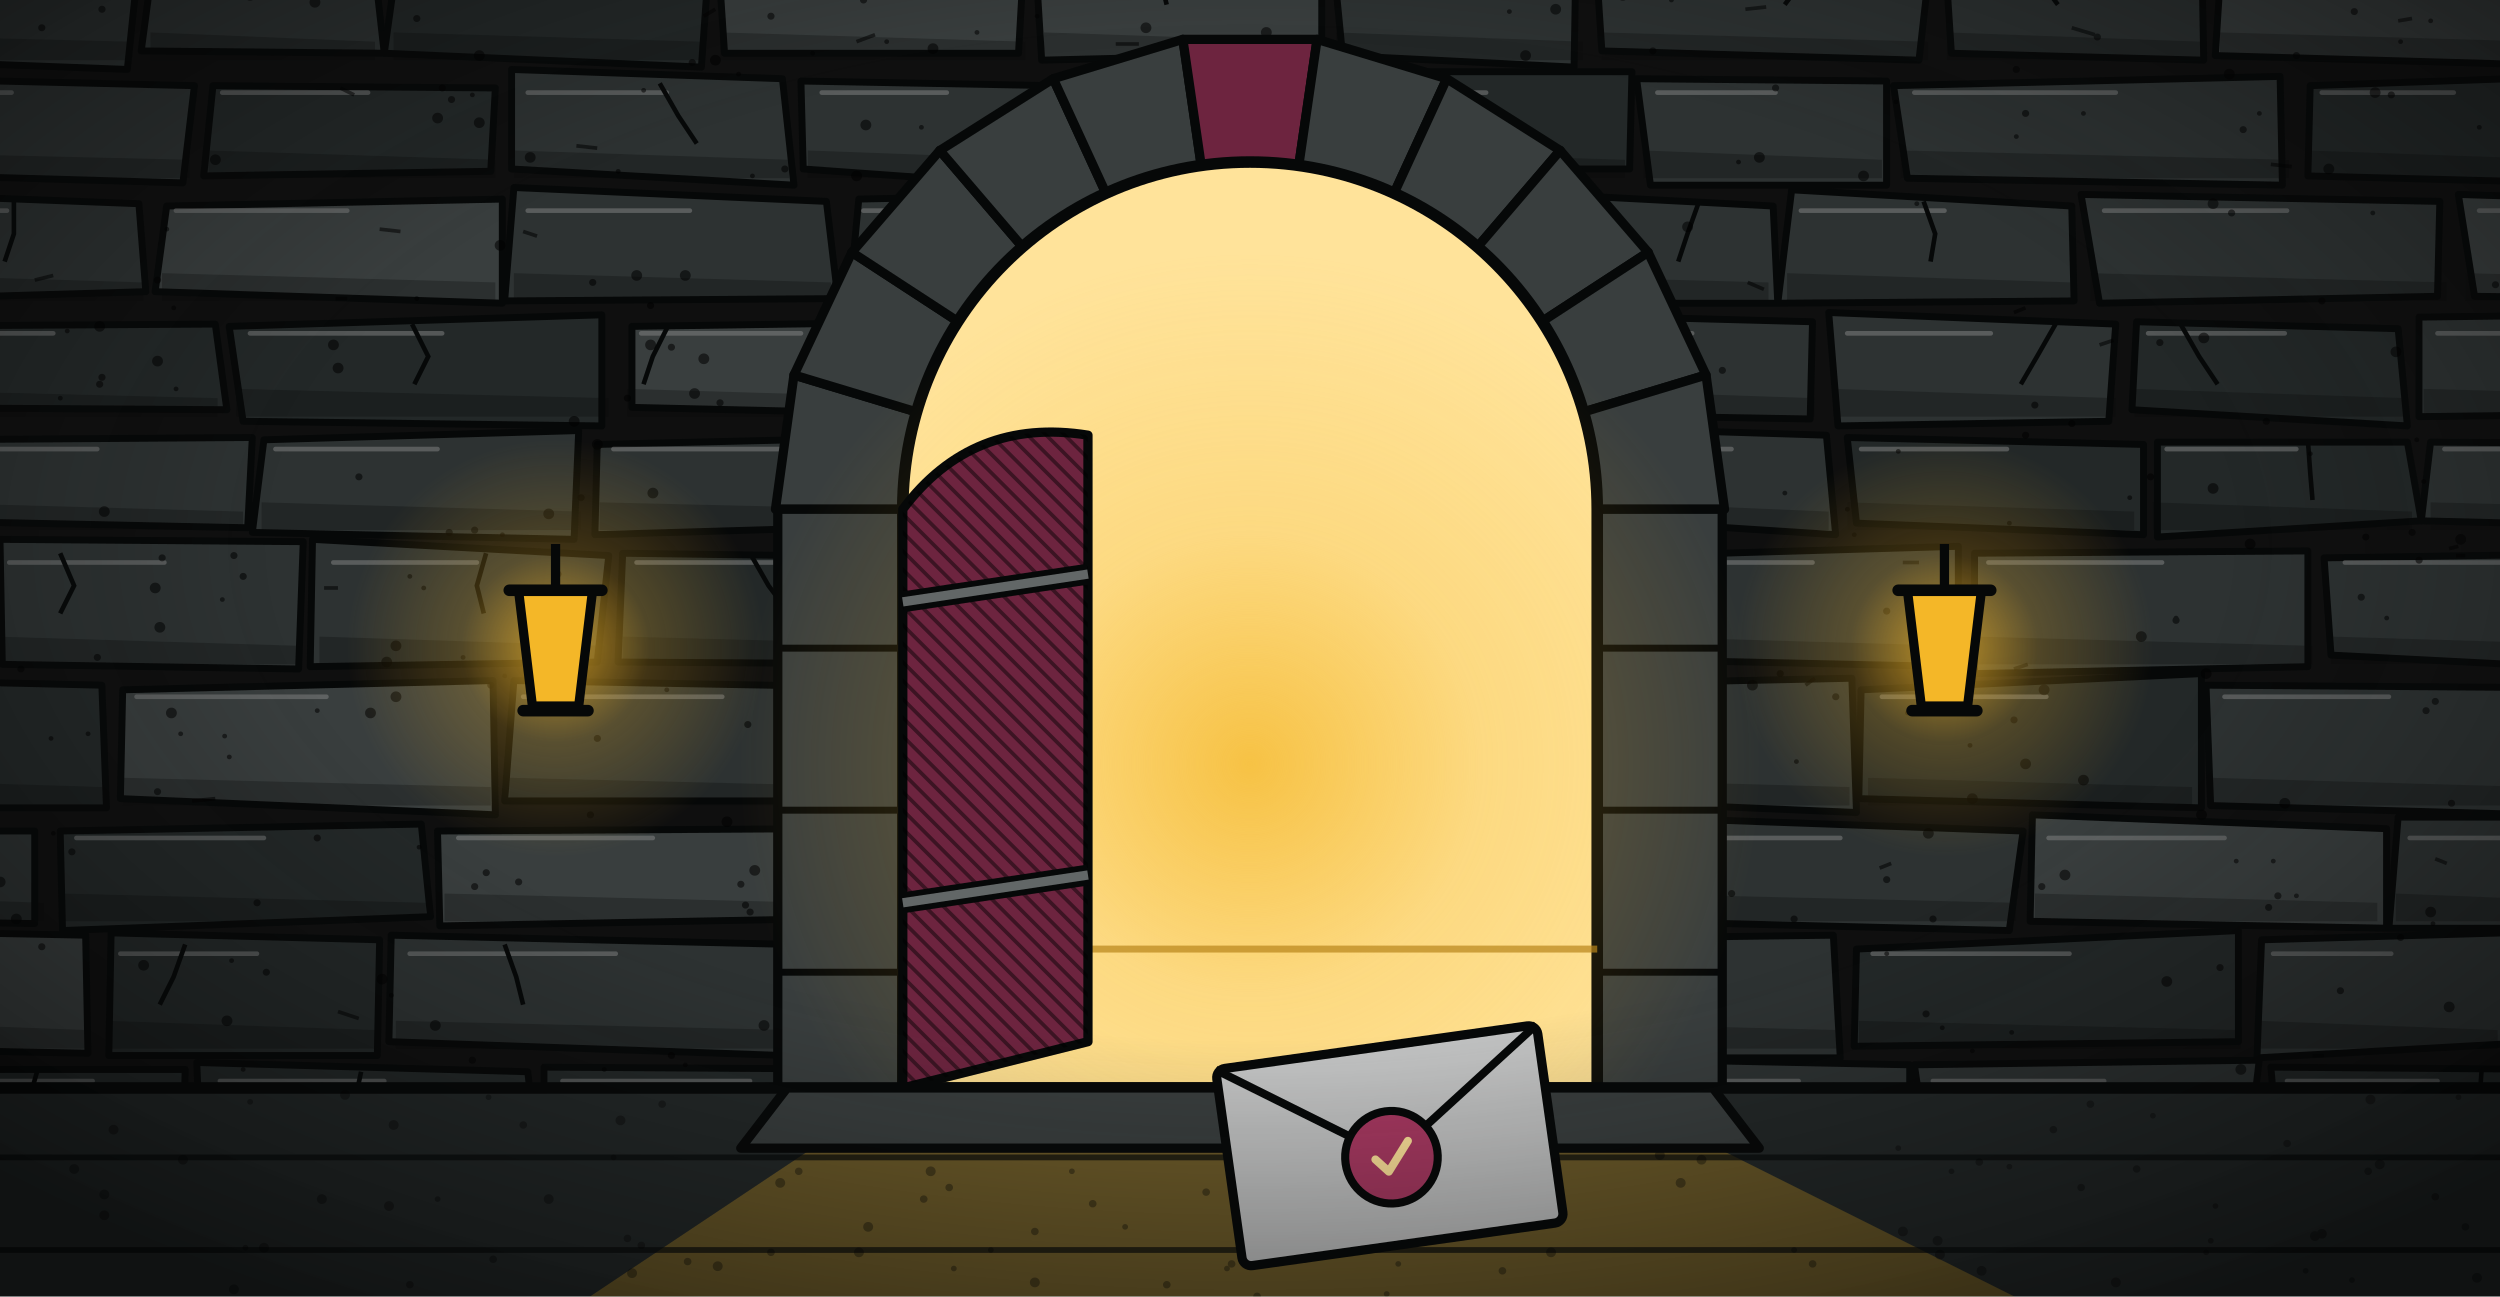
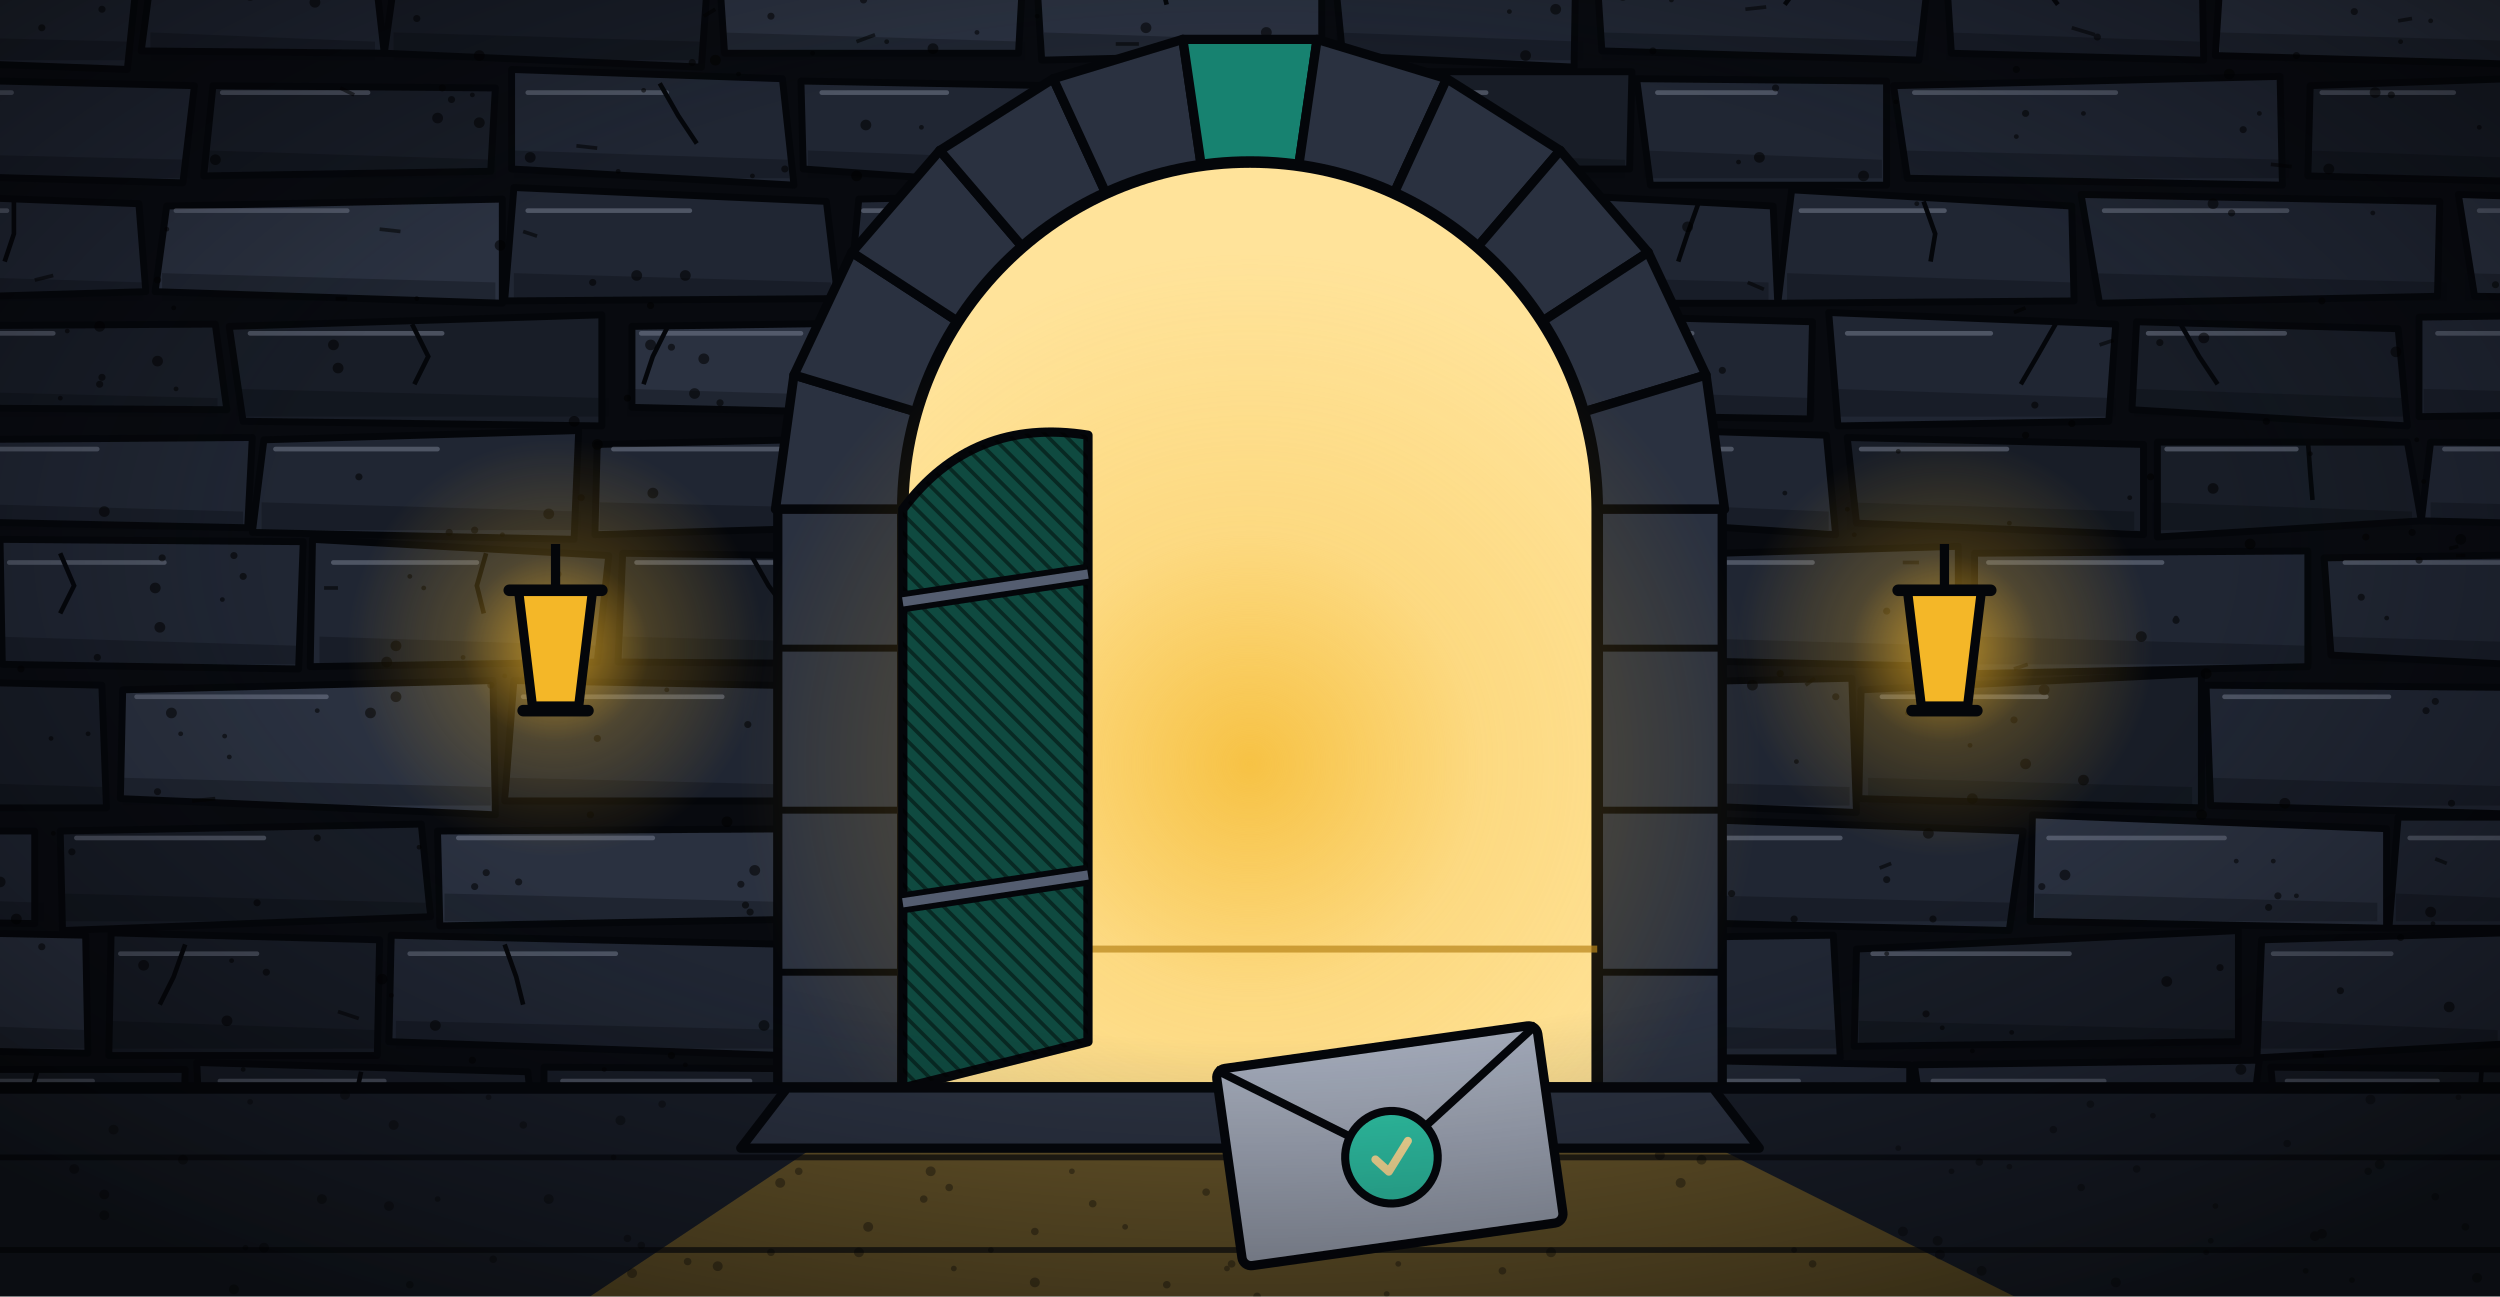
<svg xmlns="http://www.w3.org/2000/svg" viewBox="0 0 1080 560" width="1080" height="560">
  <defs>
    <radialGradient id="vig" cx="50%" cy="42%" r="70%">
-       <stop offset="55%" stop-color="#0F0F0F" stop-opacity="0" />
+       <stop offset="55%" stop-color="#080A0F" stop-opacity="0" />
      <stop offset="100%" stop-color="#000000" stop-opacity="0.55" />
    </radialGradient>
    <radialGradient id="glow">
      <stop offset="0%" stop-color="#F4B728" stop-opacity="0.75" />
      <stop offset="45%" stop-color="#F4B728" stop-opacity="0.22" />
      <stop offset="100%" stop-color="#F4B728" stop-opacity="0" />
    </radialGradient>
-     <radialGradient id="glowc">
-       <stop offset="0%" stop-color="#A83861" stop-opacity="0.6" />
-       <stop offset="100%" stop-color="#A83861" stop-opacity="0" />
+     <radialGradient id="glowj">
+       <stop offset="0%" stop-color="#2EC4A6" stop-opacity="0.55" />
+       <stop offset="100%" stop-color="#2EC4A6" stop-opacity="0" />
    </radialGradient>
    <linearGradient id="sky" x1="0" y1="0" x2="0" y2="1">
-       <stop offset="0" stop-color="#1B1F1F" />
-       <stop offset="1" stop-color="#0F0F0F" />
+       <stop offset="0" stop-color="#11151D" />
+       <stop offset="1" stop-color="#080A0F" />
    </linearGradient>
    <linearGradient id="goldg" x1="0" y1="0" x2="1" y2="1">
      <stop offset="0" stop-color="#FFE39A" />
      <stop offset=".45" stop-color="#F4B728" />
      <stop offset="1" stop-color="#B8841A" />
    </linearGradient>
    <clipPath id="cv">
      <rect width="1080" height="560" />
    </clipPath>
  </defs>
  <g clip-path="url(#cv)">
-     <rect width="1080" height="560" fill="#0F0F0F" />
+     <rect width="1080" height="560" fill="#080A0F" />
    <g transform="translate(0 30)">
-       <g stroke="#060808" stroke-width="3" stroke-linejoin="round">
-         <path d="M-103 -53L61 -57L55 0L-103 -6ZM67 -53L160 -60L166 -7L61 -8ZM575 -57L681 -60L680 -1L580 -6ZM689 -54L835 -57L829 -4L692 -8ZM840 -53L951 -60L952 -4L843 -7ZM-86 3L84 7L79 49L-94 44ZM221 0L338 4L343 50L221 43ZM346 5L455 7L458 51L347 43ZM707 4L815 5L815 50L713 50ZM818 7L985 3L986 50L824 47ZM-71 53L60 58L63 96L-73 100ZM222 51L357 57L362 99L218 100ZM371 56L469 54L471 103L367 98ZM613 51L766 59L768 101L617 101ZM774 52L895 59L896 100L768 101ZM899 54L1054 57L1053 98L907 101ZM532 112L659 104L659 152L537 148ZM669 106L783 109L782 151L666 149ZM790 105L914 110L911 152L794 154ZM1045 107L1198 105L1199 148L1045 150ZM-34 160L109 159L107 198L-36 195ZM114 160L250 156L248 203L109 200ZM258 162L428 158L427 196L257 201ZM437 157L548 155L551 199L438 196ZM693 155L789 158L793 201L700 195ZM1050 161L1209 162L1209 199L1046 195ZM0 203L131 204L129 259L1 257ZM135 203L263 210L258 256L134 258ZM427 207L563 207L563 256L426 261ZM572 209L694 203L695 256L576 257ZM709 210L846 206L846 258L709 255ZM853 209L997 208L997 258L853 261ZM1004 211L1137 209L1143 260L1007 253ZM222 264L387 267L390 316L218 316ZM519 266L646 261L647 315L524 317ZM658 266L800 263L802 321L661 315ZM953 266L1094 267L1097 322L955 318ZM-99 329L15 329L15 369L-98 367ZM363 329L513 328L512 370L360 369ZM522 330L697 322L691 366L518 367ZM705 323L874 329L868 372L705 368ZM1036 323L1133 323L1137 371L1032 371ZM169 374L342 378L339 426L168 420ZM639 376L792 374L795 427L638 427ZM977 376L1082 373L1082 421L975 427ZM578 431L717 433L716 473L579 472ZM726 428L825 430L825 473L725 472ZM827 430L976 428L971 470L833 471Z" fill="#2D3232" />
-         <path d="M310 -52L443 -60L440 -7L313 -7ZM447 -53L571 -54L571 -7L450 -4ZM960 -53L1096 -53L1096 -2L957 -6ZM72 59L217 56L217 101L67 96ZM1062 54L1223 59L1224 100L1069 98ZM273 111L410 109L403 149L273 146ZM53 268L213 264L214 322L52 315ZM398 261L518 263L514 314L396 315ZM189 329L353 328L350 367L190 370ZM878 322L1031 328L1031 371L877 368ZM-65 372L37 374L38 425L-64 423ZM352 378L456 374L451 421L353 426ZM461 375L634 372L630 424L459 424ZM405 431L577 434L576 475L400 470Z" fill="#393E3E" />
-         <path d="M173 -57L307 -57L303 -1L166 -7ZM92 7L214 8L212 44L88 46ZM462 7L556 4L560 45L462 44ZM568 1L705 1L704 43L570 43ZM998 7L1113 3L1111 49L997 46ZM481 59L610 59L604 102L479 97ZM-65 111L93 110L98 147L-61 146ZM99 111L260 106L260 154L105 152ZM413 104L525 109L526 149L417 147ZM923 109L1036 112L1040 154L921 147ZM559 157L690 156L692 196L560 203ZM798 159L926 162L926 201L802 196ZM932 161L1040 161L1046 195L932 202ZM269 209L420 211L417 257L267 256ZM-88 263L44 266L46 319L-91 319ZM804 268L951 261L951 319L803 315ZM26 329L182 326L186 366L27 372ZM48 373L164 376L163 426L47 426ZM802 380L967 372L967 420L801 422ZM-11 432L80 432L79 471L-7 470ZM85 429L228 433L232 469L87 477ZM235 431L394 432L391 469L235 475ZM981 431L1107 432L1109 470L985 476Z" fill="#232828" />
+       <g stroke="#04060A" stroke-width="3" stroke-linejoin="round">
+         <path d="M-103 -53L61 -57L55 0L-103 -6ZM67 -53L160 -60L166 -7L61 -8ZM575 -57L681 -60L680 -1L580 -6ZM689 -54L835 -57L829 -4L692 -8ZM840 -53L951 -60L952 -4L843 -7ZM-86 3L84 7L79 49L-94 44ZM221 0L338 4L343 50L221 43ZM346 5L455 7L458 51L347 43ZM707 4L815 5L815 50L713 50ZM818 7L985 3L986 50L824 47ZM-71 53L60 58L63 96L-73 100ZM222 51L357 57L362 99L218 100ZM371 56L469 54L471 103L367 98ZM613 51L766 59L768 101L617 101ZM774 52L895 59L896 100L768 101ZM899 54L1054 57L1053 98L907 101ZM532 112L659 104L659 152L537 148ZM669 106L783 109L782 151L666 149ZM790 105L914 110L911 152L794 154ZM1045 107L1198 105L1199 148L1045 150ZM-34 160L109 159L107 198L-36 195ZM114 160L250 156L248 203L109 200ZM258 162L428 158L427 196L257 201ZM437 157L548 155L551 199L438 196ZM693 155L789 158L793 201L700 195ZM1050 161L1209 162L1209 199L1046 195ZM0 203L131 204L129 259L1 257ZM135 203L263 210L258 256L134 258ZM427 207L563 207L563 256L426 261ZM572 209L694 203L695 256L576 257ZM709 210L846 206L846 258L709 255ZM853 209L997 208L997 258L853 261ZM1004 211L1137 209L1143 260L1007 253ZM222 264L387 267L390 316L218 316ZM519 266L646 261L647 315L524 317ZM658 266L800 263L802 321L661 315ZM953 266L1094 267L1097 322L955 318ZM-99 329L15 329L15 369L-98 367ZM363 329L513 328L512 370L360 369ZM522 330L697 322L691 366L518 367ZM705 323L874 329L868 372L705 368ZM1036 323L1133 323L1137 371L1032 371ZM169 374L342 378L339 426L168 420ZM639 376L792 374L795 427L638 427ZM977 376L1082 373L1082 421L975 427ZM578 431L717 433L716 473L579 472ZM726 428L825 430L825 473L725 472ZM827 430L976 428L971 470L833 471Z" fill="#202633" />
+         <path d="M310 -52L443 -60L440 -7L313 -7ZM447 -53L571 -54L571 -7L450 -4ZM960 -53L1096 -53L1096 -2L957 -6ZM72 59L217 56L217 101L67 96ZM1062 54L1223 59L1224 100L1069 98ZM273 111L410 109L403 149L273 146ZM53 268L213 264L214 322L52 315ZM398 261L518 263L514 314L396 315ZM189 329L353 328L350 367L190 370ZM878 322L1031 328L1031 371L877 368ZM-65 372L37 374L38 425L-64 423ZM352 378L456 374L451 421L353 426ZM461 375L634 372L630 424L459 424ZM405 431L577 434L576 475L400 470Z" fill="#2A3140" />
+         <path d="M173 -57L307 -57L303 -1L166 -7ZM92 7L214 8L212 44L88 46ZM462 7L556 4L560 45L462 44ZM568 1L705 1L704 43L570 43ZM998 7L1113 3L1111 49L997 46ZM481 59L610 59L604 102L479 97ZM-65 111L93 110L98 147L-61 146ZM99 111L260 106L260 154L105 152ZM413 104L525 109L526 149L417 147ZM923 109L1036 112L1040 154L921 147ZM559 157L690 156L692 196L560 203ZM798 159L926 162L926 201L802 196ZM932 161L1040 161L1046 195L932 202ZM269 209L420 211L417 257L267 256ZM-88 263L44 266L46 319L-91 319ZM804 268L951 261L951 319L803 315ZM26 329L182 326L186 366L27 372ZM48 373L164 376L163 426L47 426ZM802 380L967 372L967 420L801 422ZM-11 432L80 432L79 471L-7 470ZM85 429L228 433L232 469L87 477ZM235 431L394 432L391 469L235 475ZM981 431L1107 432L1109 470L985 476Z" fill="#181D27" />
      </g>
-       <path d="M-106 -16L57 -12V-4H-106ZM65 -16L162 -12V-4H65ZM170 -16L303 -12V-4H170ZM311 -16L443 -12V-4H311ZM451 -16L569 -12V-4H451ZM577 -16L684 -12V-4H577ZM692 -16L833 -12V-4H692ZM841 -16L951 -12V-4H841ZM959 -16L1098 -12V-4H959ZM-90 35L82 39V47H-90ZM90 35L214 39V47H90ZM222 35L341 39V47H222ZM349 35L457 39V47H349ZM465 35L559 39V47H465ZM567 35L702 39V47H567ZM710 35L813 39V47H710ZM821 35L989 39V47H821ZM997 35L1110 39V47H997ZM-70 88L62 92V100H-70ZM70 88L214 92V100H70ZM222 88L359 92V100H222ZM367 88L472 92V100H367ZM480 88L606 92V100H480ZM614 88L764 92V100H614ZM772 88L895 92V100H772ZM903 88L1057 92V100H903ZM1065 88L1220 92V100H1065ZM-65 138L94 142V150H-65ZM102 138L263 142V150H102ZM271 138L406 142V150H271ZM414 138L525 142V150H414ZM533 138L657 142V150H533ZM665 138L784 142V150H665ZM792 138L914 142V150H792ZM922 138L1039 142V150H922ZM1047 138L1200 142V150H1047ZM-37 187L105 191V199H-37ZM113 187L251 191V199H113ZM259 187L427 191V199H259ZM435 187L550 191V199H435ZM558 187L688 191V199H558ZM696 187L790 191V199H696ZM798 187L922 191V199H798ZM930 187L1042 191V199H930ZM1050 187L1209 191V199H1050ZM-2 245L130 249V257H-2ZM138 245L261 249V257H138ZM269 245L419 249V257H269ZM427 245L564 249V257H427ZM572 245L698 249V257H572ZM706 245L845 249V257H706ZM853 245L999 249V257H853ZM1007 245L1140 249V257H1007ZM-88 306L45 310V318H-88ZM53 306L212 310V318H53ZM220 306L386 310V318H220ZM394 306L514 310V318H394ZM522 306L649 310V318H522ZM657 306L799 310V318H657ZM807 306L947 310V318H807ZM955 306L1095 310V318H955ZM-95 356L19 360V368H-95ZM27 356L184 360V368H27ZM192 356L354 360V368H192ZM362 356L514 360V368H362ZM522 356L693 360V368H522ZM701 356L871 360V368H701ZM879 356L1027 360V368H879ZM1035 356L1135 360V368H1035ZM-68 411L38 415V423H-68ZM46 411L163 415V423H46ZM171 411L343 415V423H171ZM351 411L452 415V423H351ZM460 411L630 415V423H460ZM638 411L795 415V423H638ZM803 411L968 415V423H803ZM976 411L1079 415V423H976ZM-11 461L81 465V473H-11ZM89 461L229 465V473H89ZM237 461L395 465V473H237ZM403 461L574 465V473H403ZM582 461L715 465V473H582ZM723 461L821 465V473H723ZM829 461L974 465V473H829ZM982 461L1111 465V473H982Z" fill="#060808" opacity=".28" />
-       <path d="M-100 -50H-16M71 -50H119M176 -50H244M317 -50H384M457 -50H516M583 -50H636M698 -50H770M847 -50H902M965 -50H1036M-84 10H5M96 10H159M228 10H288M355 10H409M471 10H517M573 10H642M716 10H767M827 10H914M1003 10H1060M-64 61H3M76 61H150M228 61H298M373 61H425M486 61H550M620 61H697M778 61H840M909 61H988M1071 61H1151M-59 114H23M108 114H191M277 114H346M420 114H475M539 114H602M671 114H731M798 114H860M928 114H987M1053 114H1132M-31 164H42M119 164H189M265 164H352M441 164H499M564 164H630M702 164H748M804 164H867M936 164H992M1056 164H1138M4 213H71M144 213H206M275 213H352M433 213H503M578 213H642M712 213H783M859 213H934M1013 213H1081M-82 271H-14M59 271H141M226 271H312M400 271H460M528 271H592M663 271H736M813 271H884M961 271H1032M-89 332H-32M33 332H114M198 332H282M368 332H446M528 332H616M707 332H795M885 332H961M1041 332H1090M-62 382H-9M52 382H111M177 382H266M357 382H407M466 382H554M644 382H725M809 382H894M982 382H1033M-5 437H40M95 437H166M243 437H324M409 437H497M588 437H656M729 437H777M835 437H909M988 437H1053" stroke="#858686" stroke-width="2" opacity=".5" stroke-linecap="round" />
-       <path d="M509 -54l-8 14l3 12M785 -54l-5 14l-9 12M888 -54l-8 14l9 12M-9 6l-1 14l2 12M285 6l8 14l8 12M6 57l0 14l-4 12M734 57l-5 14l-4 12M831 57l5 14l-2 12M-44 110l8 14l2 12M178 110l7 14l-6 12M289 110l-7 14l-4 12M888 110l-8 14l-7 12M942 110l8 14l8 12M997 160l1 14l1 12M26 209l6 14l-6 12M210 209l-4 14l3 12M324 209l8 14l9 12M481 328l8 14l-6 12M80 378l-5 14l-6 12M218 378l5 14l3 12M16 433l-4 14l-1 12M156 433l-3 14l0 12M1072 433l-1 14l-9 12" fill="none" stroke="#060808" stroke-width="2" />
+       <path d="M-106 -16L57 -12V-4H-106ZM65 -16L162 -12V-4H65ZM170 -16L303 -12V-4H170ZM311 -16L443 -12V-4H311ZM451 -16L569 -12V-4H451ZM577 -16L684 -12V-4H577ZM692 -16L833 -12V-4H692ZM841 -16L951 -12V-4H841ZM959 -16L1098 -12V-4H959ZM-90 35L82 39V47H-90ZM90 35L214 39V47H90ZM222 35L341 39V47H222ZM349 35L457 39V47H349ZM465 35L559 39V47H465ZM567 35L702 39V47H567ZM710 35L813 39V47H710ZM821 35L989 39V47H821ZM997 35L1110 39V47H997ZM-70 88L62 92V100H-70ZM70 88L214 92V100H70ZM222 88L359 92V100H222ZM367 88L472 92V100H367ZM480 88L606 92V100H480ZM614 88L764 92V100H614ZM772 88L895 92V100H772ZM903 88L1057 92V100H903ZM1065 88L1220 92V100H1065ZM-65 138L94 142V150H-65ZM102 138L263 142V150H102ZM271 138L406 142V150H271ZM414 138L525 142V150H414ZM533 138L657 142V150H533ZM665 138L784 142V150H665ZM792 138L914 142V150H792ZM922 138L1039 142V150H922ZM1047 138L1200 142V150H1047ZM-37 187L105 191V199H-37ZM113 187L251 191V199H113ZM259 187L427 191V199H259ZM435 187L550 191V199H435ZM558 187L688 191V199H558ZM696 187L790 191V199H696ZM798 187L922 191V199H798ZM930 187L1042 191V199H930ZM1050 187L1209 191V199H1050ZM-2 245L130 249V257H-2ZM138 245L261 249V257H138ZM269 245L419 249V257H269ZM427 245L564 249V257H427ZM572 245L698 249V257H572ZM706 245L845 249V257H706ZM853 245L999 249V257H853ZM1007 245L1140 249V257H1007ZM-88 306L45 310V318H-88ZM53 306L212 310V318H53ZM220 306L386 310V318H220ZM394 306L514 310V318H394ZM522 306L649 310V318H522ZM657 306L799 310V318H657ZM807 306L947 310V318H807ZM955 306L1095 310V318H955ZM-95 356L19 360V368H-95ZM27 356L184 360V368H27ZM192 356L354 360V368H192ZM362 356L514 360V368H362ZM522 356L693 360V368H522ZM701 356L871 360V368H701ZM879 356L1027 360V368H879ZM1035 356L1135 360V368H1035ZM-68 411L38 415V423H-68ZM46 411L163 415V423H46ZM171 411L343 415V423H171ZM351 411L452 415V423H351ZM460 411L630 415V423H460ZM638 411L795 415V423H638ZM803 411L968 415V423H803ZM976 411L1079 415V423H976ZM-11 461L81 465V473H-11ZM89 461L229 465V473H89ZM237 461L395 465V473H237ZM403 461L574 465V473H403ZM582 461L715 465V473H582ZM723 461L821 465V473H723ZM829 461L974 465V473H829ZM982 461L1111 465V473H982Z" fill="#04060A" opacity=".28" />
+       <path d="M-100 -50H-16M71 -50H119M176 -50H244M317 -50H384M457 -50H516M583 -50H636M698 -50H770M847 -50H902M965 -50H1036M-84 10H5M96 10H159M228 10H288M355 10H409M471 10H517M573 10H642M716 10H767M827 10H914M1003 10H1060M-64 61H3M76 61H150M228 61H298M373 61H425M486 61H550M620 61H697M778 61H840M909 61H988M1071 61H1151M-59 114H23M108 114H191M277 114H346M420 114H475M539 114H602M671 114H731M798 114H860M928 114H987M1053 114H1132M-31 164H42M119 164H189M265 164H352M441 164H499M564 164H630M702 164H748M804 164H867M936 164H992M1056 164H1138M4 213H71M144 213H206M275 213H352M433 213H503M578 213H642M712 213H783M859 213H934M1013 213H1081M-82 271H-14M59 271H141M226 271H312M400 271H460M528 271H592M663 271H736M813 271H884M961 271H1032M-89 332H-32M33 332H114M198 332H282M368 332H446M528 332H616M707 332H795M885 332H961M1041 332H1090M-62 382H-9M52 382H111M177 382H266M357 382H407M466 382H554M644 382H725M809 382H894M982 382H1033M-5 437H40M95 437H166M243 437H324M409 437H497M588 437H656M729 437H777M835 437H909M988 437H1053" stroke="#7C8496" stroke-width="2" opacity=".5" stroke-linecap="round" />
+       <path d="M509 -54l-8 14l3 12M785 -54l-5 14l-9 12M888 -54l-8 14l9 12M-9 6l-1 14l2 12M285 6l8 14l8 12M6 57l0 14l-4 12M734 57l-5 14l-4 12M831 57l5 14l-2 12M-44 110l8 14l2 12M178 110l7 14l-6 12M289 110l-7 14l-4 12M888 110l-8 14l-7 12M942 110l8 14l8 12M997 160l1 14l1 12M26 209l6 14l-6 12M210 209l-4 14l3 12M324 209l8 14l9 12M481 328l8 14l-6 12M80 378l-5 14l-6 12M218 378l5 14l3 12M16 433l-4 14l-1 12M156 433l-3 14l0 12M1072 433l-1 14l-9 12" fill="none" stroke="#04060A" stroke-width="2" />
      <clipPath id="t1">
        <rect y="-60" width="1080" height="500" />
      </clipPath>
      <g clip-path="url(#t1)" opacity=".55">
        <path d="M1044 160h.1M38 287h.1M828 58h.1M673 248h.1M99 297h.1M543 380h.1M288 268h.1M490 205h.1M177 219h.1M29 113h.1M871 29h.1M940 237h.1M319 2h.1M76 138h.1M966 342h.1M72 69h.1M744 415h.1M455 416h.1M510 9h.1M75 103h.1M722 -30h.1M819 14h.1M344 229h.1M200 254h.1M1047 178h.1M78 287h.1M636 214h.1M278 9h.1M426 272h.1M358 222h.1M1025 62h.1M824 278h.1M652 -25h.1M1055 -45h.1M261 432h.1M448 -23h.1M617 125h.1M1071 25h.1M383 214h.1M751 40h.1M342 368h.1M169 400h.1M740 187h.1M900 19h.1M976 19h.1M26 142h.1M776 299h.1M771 183h.1M181 336h.1M296 430h.1M217 201h.1M524 174h.1M22 289h.1M998 166h.1M423 419h.1M398 25h.1M868 196h.1M137 277h.1M788 -51h.1M815 382h.1M920 185h.1M801 201h.1M1031 237h.1M798 190h.1M669 375h.1M97 288h.1M520 364h.1M680 156h.1M422 -16h.1M383 -12h.1M467 190h.1M666 64h.1M851 292h.1M682 107h.1M852 424h.1M183 224h.1M549 408h.1M992 357h.1M820 165h.1M325 46h.1M444 250h.1M582 327h.1M1037 -12h.1M1051 369h.1M105 432h.1M23 330h.1M685 165h.1M180 99h.1M355 120h.1M686 200h.1M949 -40h.1M547 321h.1M513 259h.1M982 342h.1M204 11h.1M365 403h.1M100 385h.1M218 262h.1M351 -7h.1M96 229h.1M839 414h.1M267 44h.1M504 -39h.1M869 416h.1M1050 -21h.1" stroke="#000000" stroke-width="2" stroke-linecap="round" />
        <path d="M70 211h.1M68 91h.1M1017 -25h.1M155 176h.1M180 -22h.1M1033 11h.1M324 364h.1M44 133h.1M536 231h.1M514 331h.1M475 331h.1M111 360h.1M875 19h.1M1078 93h.1M428 292h.1M541 349h.1M43 136h.1M224 351h.1M1011 398h.1M580 401h.1M906 -14h.1M299 -3h.1M430 115h.1M251 185h.1M333 -23h.1M322 361h.1M31 338h.1M714 -8h.1M959 388h.1M1059 317h.1M323 283h.1M210 347h.1M367 107h.1M1052 273h.1M980 362h.1M835 367h.1M578 240h.1M44 -26h.1M744 130h.1M895 153h.1M933 118h.1M1048 277h.1M505 239h.1M311 144h.1M253 -56h.1M348 121h.1M769 261h.1M1045 212h.1M879 145h.1M815 234h.1M137 332h.1M105 219h.1M258 289h.1M1003 100h.1M992 -6h.1M969 26h.1M281 102h.1M623 280h.1M659 243h.1M542 108h.1M875 158h.1M622 213h.1M678 43h.1M882 353h.1M748 356h.1M1042 200h.1M870 281h.1M195 13h.1M191 8h.1M101 210h.1M649 74h.1M929 176h.1M478 317h.1M370 279h.1M734 199h.1M18 379h.1M255 322h.1M427 45h.1M373 -30h.1M964 62h.1M984 357h.1M459 157h.1M650 269h.1M1022 202h.1M115 390h.1M205 199h.1M815 350h.1M832 408h.1M18 -18h.1M376 107h.1M389 -51h.1M622 93h.1M716 436h.1M492 71h.1M547 39h.1M205 353h.1M704 278h.1M342 403h.1M449 408h.1M435 123h.1M320 352h.1M256 92h.1M444 245h.1M241 218h.1M271 142h.1M204 428h.1M1020 228h.1M979 152h.1M339 43h.1M681 141h.1M472 319h.1M767 8h.1M290 426h.1M871 0h.1M68 312h.1M360 370h.1M493 210h.1M33 -56h.1M940 238h.1M456 415h.1M42 254h.1M9 259h.1M793 271h.1M442 271h.1M625 401h.1M290 120h.1M1037 375h.1M443 86h.1M543 234h.1M431 139h.1M775 367h.1M212 266h.1M194 200h.1" stroke="#000000" stroke-width="3" stroke-linecap="round" />
        <path d="M98 411h.1M1066 -52h.1M74 278h.1M625 75h.1M490 148h.1M450 325h.1M883 268h.1M207 -6h.1M1050 364h.1M349 333h.1M547 -16h.1M1006 43h.1M326 346h.1M165 393h.1M674 403h.1M300 140h.1M296 89h.1M304 125h.1M374 24h.1M494 274h.1M608 416h.1M495 -18h.1M557 157h.1M282 183h.1M237 192h.1M983 -51h.1M516 282h.1M1026 10h.1M672 -26h.1M987 317h.1M139 440h.1M673 39h.1M160 278h.1M229 38h.1M670 305h.1M703 -35h.1M630 73h.1M648 373h.1M258 162h.1M188 413h.1M555 302h.1M403 -9h.1M571 141h.1M424 87h.1M654 278h.1M93 39h.1M171 271h.1M108 -32h.1M1058 405h.1M1050 -56h.1M642 82h.1M872 -47h.1M892 348h.1M953 261h.1M456 151h.1M630 65h.1M833 330h.1M925 245h.1M444 181h.1M189 21h.1M757 266h.1M900 307h.1M968 432h.1M704 199h.1M689 413h.1M696 421h.1M69 241h.1M952 116h.1M659 -6h.1M482 216h.1M45 191h.1M624 251h.1M619 109h.1M370 46h.1M602 113h.1M144 119h.1M136 -29h.1M171 249h.1M663 239h.1M852 315h.1M207 23h.1M248 152h.1M410 273h.1M281 119h.1M167 256h.1M936 394h.1M701 -32h.1M729 68h.1M67 224h.1M963 2h.1M875 300h.1M565 369h.1M747 -36h.1M403 86h.1M509 373h.1M146 129h.1M1063 203h.1M330 413h.1M43 111h.1M7 367h.1M240 264h.1M600 385h.1M68 126h.1M0 351h.1M579 50h.1M275 89h.1M805 46h.1M216 76h.1M972 205h.1M792 440h.1M956 58h.1M62 387h.1M552 121h.1M684 347h.1M353 421h.1M309 -4h.1M517 101h.1M760 38h.1M951 322h.1M1035 122h.1M956 181h.1M314 325h.1" stroke="#000000" stroke-width="4.6" stroke-linecap="round" />
        <path d="M370 -12l8 -3M528 189l9 3M304 -23l5 -3M561 196l9 3M164 69l9 1M999 426l5 0M1061 210l4 0M895 -18l10 3M981 41l9 1M755 92l7 3M812 345l5 -2M146 407l9 3M15 91l8 -2M140 224l6 0M341 165l5 -2M822 213l7 0M145 99l5 0M870 105l5 -2M226 70l6 2M870 259l6 -2M1058 207l4 -1M427 139l5 -2M907 119l6 -2M147 8l6 3M590 77l5 0M1036 -21l6 -1M780 266l4 -3M754 -26l9 -1M249 33l9 1M83 316l10 -1M630 123l5 0M482 -11l10 0M477 179l7 2M559 9l8 1M1052 341l5 2M541 58l4 -2" stroke="#000000" stroke-width="1.6" />
      </g>
-       <polygon points="390,190 335,190 343,132 396,148" fill="#393E3E" stroke="#060808" stroke-width="4" stroke-linejoin="round" />
-       <polygon points="396,148 343,132 368,79 414,109" fill="#393E3E" stroke="#060808" stroke-width="4" stroke-linejoin="round" />
-       <polygon points="414,109 368,79 406,35 442,77" fill="#393E3E" stroke="#060808" stroke-width="4" stroke-linejoin="round" />
-       <polygon points="442,77 406,35 455,4 478,54" fill="#393E3E" stroke="#060808" stroke-width="4" stroke-linejoin="round" />
-       <polygon points="478,54 455,4 511,-13 519,42" fill="#393E3E" stroke="#060808" stroke-width="4" stroke-linejoin="round" />
-       <polygon points="519,42 511,-13 569,-13 561,42" fill="#6D243F" stroke="#060808" stroke-width="4" stroke-linejoin="round" />
-       <polygon points="561,42 569,-13 625,4 602,54" fill="#393E3E" stroke="#060808" stroke-width="4" stroke-linejoin="round" />
-       <polygon points="602,54 625,4 674,35 638,77" fill="#393E3E" stroke="#060808" stroke-width="4" stroke-linejoin="round" />
-       <polygon points="638,77 674,35 712,79 666,109" fill="#393E3E" stroke="#060808" stroke-width="4" stroke-linejoin="round" />
-       <polygon points="666,109 712,79 737,132 684,148" fill="#393E3E" stroke="#060808" stroke-width="4" stroke-linejoin="round" />
-       <polygon points="684,148 737,132 745,190 690,190" fill="#393E3E" stroke="#060808" stroke-width="4" stroke-linejoin="round" />
-       <rect x="336" y="190" width="54" height="250" fill="#393E3E" stroke="#060808" stroke-width="4" />
-       <path d="M336 250h54" stroke="#060808" stroke-width="3" />
-       <path d="M336 320h54" stroke="#060808" stroke-width="3" />
-       <path d="M336 390h54" stroke="#060808" stroke-width="3" />
-       <rect x="690" y="190" width="54" height="250" fill="#393E3E" stroke="#060808" stroke-width="4" />
-       <path d="M690 250h54" stroke="#060808" stroke-width="3" />
-       <path d="M690 320h54" stroke="#060808" stroke-width="3" />
-       <path d="M690 390h54" stroke="#060808" stroke-width="3" />
-       <path d="M390 440V190A150 150 0 0 1 690 190V440Z" fill="#FFE39A" stroke="#060808" stroke-width="5" />
+       <polygon points="390,190 335,190 343,132 396,148" fill="#2A3140" stroke="#04060A" stroke-width="4" stroke-linejoin="round" />
+       <polygon points="396,148 343,132 368,79 414,109" fill="#2A3140" stroke="#04060A" stroke-width="4" stroke-linejoin="round" />
+       <polygon points="414,109 368,79 406,35 442,77" fill="#2A3140" stroke="#04060A" stroke-width="4" stroke-linejoin="round" />
+       <polygon points="442,77 406,35 455,4 478,54" fill="#2A3140" stroke="#04060A" stroke-width="4" stroke-linejoin="round" />
+       <polygon points="478,54 455,4 511,-13 519,42" fill="#2A3140" stroke="#04060A" stroke-width="4" stroke-linejoin="round" />
+       <polygon points="519,42 511,-13 569,-13 561,42" fill="#178270" stroke="#04060A" stroke-width="4" stroke-linejoin="round" />
+       <polygon points="561,42 569,-13 625,4 602,54" fill="#2A3140" stroke="#04060A" stroke-width="4" stroke-linejoin="round" />
+       <polygon points="602,54 625,4 674,35 638,77" fill="#2A3140" stroke="#04060A" stroke-width="4" stroke-linejoin="round" />
+       <polygon points="638,77 674,35 712,79 666,109" fill="#2A3140" stroke="#04060A" stroke-width="4" stroke-linejoin="round" />
+       <polygon points="666,109 712,79 737,132 684,148" fill="#2A3140" stroke="#04060A" stroke-width="4" stroke-linejoin="round" />
+       <polygon points="684,148 737,132 745,190 690,190" fill="#2A3140" stroke="#04060A" stroke-width="4" stroke-linejoin="round" />
+       <rect x="336" y="190" width="54" height="250" fill="#2A3140" stroke="#04060A" stroke-width="4" />
+       <path d="M336 250h54" stroke="#04060A" stroke-width="3" />
+       <path d="M336 320h54" stroke="#04060A" stroke-width="3" />
+       <path d="M336 390h54" stroke="#04060A" stroke-width="3" />
+       <rect x="690" y="190" width="54" height="250" fill="#2A3140" stroke="#04060A" stroke-width="4" />
+       <path d="M690 250h54" stroke="#04060A" stroke-width="3" />
+       <path d="M690 320h54" stroke="#04060A" stroke-width="3" />
+       <path d="M690 390h54" stroke="#04060A" stroke-width="3" />
+       <path d="M390 440V190A150 150 0 0 1 690 190V440Z" fill="#FFE39A" stroke="#04060A" stroke-width="5" />
      <circle cx="540" cy="300" r="220" fill="url(#glow)" />
      <path d="M390 380H690" stroke="#B8841A" stroke-width="3" opacity=".7" />
-       <path d="M390 440V190Q420 150 470 158V420Z" fill="#6D243F" stroke="#060808" stroke-width="4" stroke-linejoin="round" />
+       <path d="M390 440V190Q420 150 470 158V420Z" fill="#0F4A40" stroke="#04060A" stroke-width="4" stroke-linejoin="round" />
      <clipPath id="t2">
        <path d="M390 440V190Q420 150 470 158V420Z" />
      </clipPath>
      <g clip-path="url(#t2)" opacity=".45">
        <path d="M92 150L382 440M100 150L390 440M108 150L398 440M116 150L406 440M124 150L414 440M132 150L422 440M140 150L430 440M148 150L438 440M156 150L446 440M164 150L454 440M172 150L462 440M180 150L470 440M188 150L478 440M196 150L486 440M204 150L494 440M212 150L502 440M220 150L510 440M228 150L518 440M236 150L526 440M244 150L534 440M252 150L542 440M260 150L550 440M268 150L558 440M276 150L566 440M284 150L574 440M292 150L582 440M300 150L590 440M308 150L598 440M316 150L606 440M324 150L614 440M332 150L622 440M340 150L630 440M348 150L638 440M356 150L646 440M364 150L654 440M372 150L662 440M380 150L670 440M388 150L678 440M396 150L686 440M404 150L694 440M412 150L702 440M420 150L710 440M428 150L718 440M436 150L726 440M444 150L734 440M452 150L742 440M460 150L750 440M468 150L758 440M476 150L766 440M484 150L774 440M492 150L782 440M500 150L790 440M508 150L798 440M516 150L806 440M524 150L814 440M532 150L822 440M540 150L830 440M548 150L838 440M556 150L846 440M564 150L854 440M572 150L862 440M580 150L870 440M588 150L878 440M596 150L886 440M604 150L894 440M612 150L902 440M620 150L910 440M628 150L918 440M636 150L926 440M644 150L934 440M652 150L942 440M660 150L950 440M668 150L958 440M676 150L966 440M684 150L974 440M692 150L982 440M700 150L990 440M708 150L998 440M716 150L1006 440M724 150L1014 440M732 150L1022 440M740 150L1030 440M748 150L1038 440M756 150L1046 440M764 150L1054 440" stroke="#000000" stroke-width="1.6" />
      </g>
-       <path d="M390 230L470 218" stroke="#060808" stroke-width="9" />
-       <path d="M390 230L470 218" stroke="#626767" stroke-width="4" />
-       <path d="M390 360L470 348" stroke="#060808" stroke-width="9" />
-       <path d="M390 360L470 348" stroke="#626767" stroke-width="4" />
-       <rect y="440" width="1080" height="160" fill="#232828" />
-       <path d="M0 440H1080" stroke="#060808" stroke-width="5" />
+       <path d="M390 230L470 218" stroke="#04060A" stroke-width="9" />
+       <path d="M390 230L470 218" stroke="#545D70" stroke-width="4" />
+       <path d="M390 360L470 348" stroke="#04060A" stroke-width="9" />
+       <path d="M390 360L470 348" stroke="#545D70" stroke-width="4" />
+       <rect y="440" width="1080" height="160" fill="#181D27" />
+       <path d="M0 440H1080" stroke="#04060A" stroke-width="5" />
      <path d="M390 440L210 560H930L690 440Z" fill="#F4B728" opacity=".35" />
-       <path d="M0 470H1080" stroke="#060808" stroke-width="2.5" opacity=".7" />
-       <path d="M0 510H1080" stroke="#060808" stroke-width="2.5" opacity=".7" />
+       <path d="M0 470H1080" stroke="#04060A" stroke-width="2.5" opacity=".7" />
+       <path d="M0 510H1080" stroke="#04060A" stroke-width="2.5" opacity=".7" />
      <clipPath id="t3">
        <rect y="440" width="1080" height="120" />
      </clipPath>
      <g clip-path="url(#t3)" opacity="0.35">
        <path d="M374 460h.1M820 466h.1M420 456h.1M265 470h.1M775 510h.1M387 460h.1M1016 543h.1M1062 444h.1M953 511h.1M1016 523h.1M930 452h.1M954 552h.1M459 535h.1M957 491h.1M868 474h.1M780 543h.1M951 555h.1M691 461h.1M412 518h.1M189 488h.1M744 559h.1M428 510h.1M106 509h.1M108 446h.1M530 518h.1M764 534h.1M996 519h.1M599 529h.1M584 501h.1M1051 555h.1M604 516h.1M486 500h.1M970 551h.1M955 506h.1M537 492h.1M463 476h.1M673 535h.1M211 444h.1M843 476h.1" stroke="#000000" stroke-width="2.4" stroke-linecap="round" />
        <path d="M899 483h.1M297 515h.1M504 525h.1M625 541h.1M637 492h.1M604 483h.1M100 545h.1M566 550h.1M1052 487h.1M649 519h.1M1023 476h.1M402 452h.1M410 483h.1M783 516h.1M333 511h.1M399 488h.1M345 462h.1M855 472h.1M559 509h.1M543 530h.1M438 555h.1M532 516h.1M50 557h.1M345 476h.1M213 514h.1M226 456h.1M923 475h.1M277 508h.1M887 458h.1M271 505h.1M237 555h.1M286 447h.1M521 485h.1M903 447h.1M177 525h.1M988 464h.1M883 559h.1M447 502h.1M1065 500h.1M693 451h.1M472 490h.1" stroke="#000000" stroke-width="3.2" stroke-linecap="round" />
        <path d="M49 458h.1M337 481h.1M658 451h.1M1070 522h.1M1000 504h.1M268 454h.1M402 476h.1M101 527h.1M310 517h.1M1024 445h.1M244 547h.1M735 471h.1M463 444h.1M585 483h.1M371 511h.1M32 475h.1M139 488h.1M447 524h.1M879 538h.1M914 524h.1M1028 473h.1M856 519h.1M237 488h.1M670 511h.1M45 495h.1M79 471h.1M472 444h.1M717 469h.1M822 502h.1M149 443h.1M598 446h.1M838 512h.1M97 543h.1M45 486h.1M375 500h.1M1057 552h.1M839 534h.1M837 506h.1M170 456h.1M726 481h.1M168 491h.1M864 542h.1M1003 503h.1M1064 535h.1M662 453h.1M114 509h.1M729 534h.1M273 520h.1M314 542h.1" stroke="#000000" stroke-width="4.2" stroke-linecap="round" />
      </g>
-       <path d="M340 440h400l20 26h-440z" fill="#393E3E" stroke="#060808" stroke-width="4" stroke-linejoin="round" />
+       <path d="M340 440h400l20 26h-440z" fill="#2A3140" stroke="#04060A" stroke-width="4" stroke-linejoin="round" />
      <g transform="rotate(-8 600 462)">
-         <rect x="530" y="422" width="140" height="86" rx="4" fill="#C2C3C3" stroke="#060808" stroke-width="4" />
-         <path d="M530 422L600 470L670 422" fill="none" stroke="#060808" stroke-width="3.5" stroke-linejoin="round" />
-         <circle cx="600" cy="470" r="20" fill="#A83861" stroke="#060808" stroke-width="3.5" />
+         <rect x="530" y="422" width="140" height="86" rx="4" fill="#A2A9B8" stroke="#04060A" stroke-width="4" />
+         <path d="M530 422L600 470L670 422" fill="none" stroke="#04060A" stroke-width="3.5" stroke-linejoin="round" />
+         <circle cx="600" cy="470" r="20" fill="#2EC4A6" stroke="#04060A" stroke-width="3.5" />
        <path d="M593 470l5 6l10 -12" fill="none" stroke="#FFE39A" stroke-width="3.5" stroke-linecap="round" stroke-linejoin="round" />
      </g>
      <circle cx="240" cy="250" r="90" fill="url(#glow)" />
-       <path d="M240 205v18" stroke="#060808" stroke-width="4" />
-       <path d="M224 225h32l-6 50h-20z" fill="#F4B728" stroke="#060808" stroke-width="4" stroke-linejoin="round" />
-       <path d="M220 225h40M226 277h28" stroke="#060808" stroke-width="5" stroke-linecap="round" />
+       <path d="M240 205v18" stroke="#04060A" stroke-width="4" />
+       <path d="M224 225h32l-6 50h-20z" fill="#F4B728" stroke="#04060A" stroke-width="4" stroke-linejoin="round" />
+       <path d="M220 225h40M226 277h28" stroke="#04060A" stroke-width="5" stroke-linecap="round" />
      <circle cx="840" cy="250" r="90" fill="url(#glow)" />
-       <path d="M840 205v18" stroke="#060808" stroke-width="4" />
-       <path d="M824 225h32l-6 50h-20z" fill="#F4B728" stroke="#060808" stroke-width="4" stroke-linejoin="round" />
-       <path d="M820 225h40M826 277h28" stroke="#060808" stroke-width="5" stroke-linecap="round" />
+       <path d="M840 205v18" stroke="#04060A" stroke-width="4" />
+       <path d="M824 225h32l-6 50h-20z" fill="#F4B728" stroke="#04060A" stroke-width="4" stroke-linejoin="round" />
+       <path d="M820 225h40M826 277h28" stroke="#04060A" stroke-width="5" stroke-linecap="round" />
    </g>
    <rect width="1080" height="560" fill="url(#vig)" />
  </g>
</svg>
